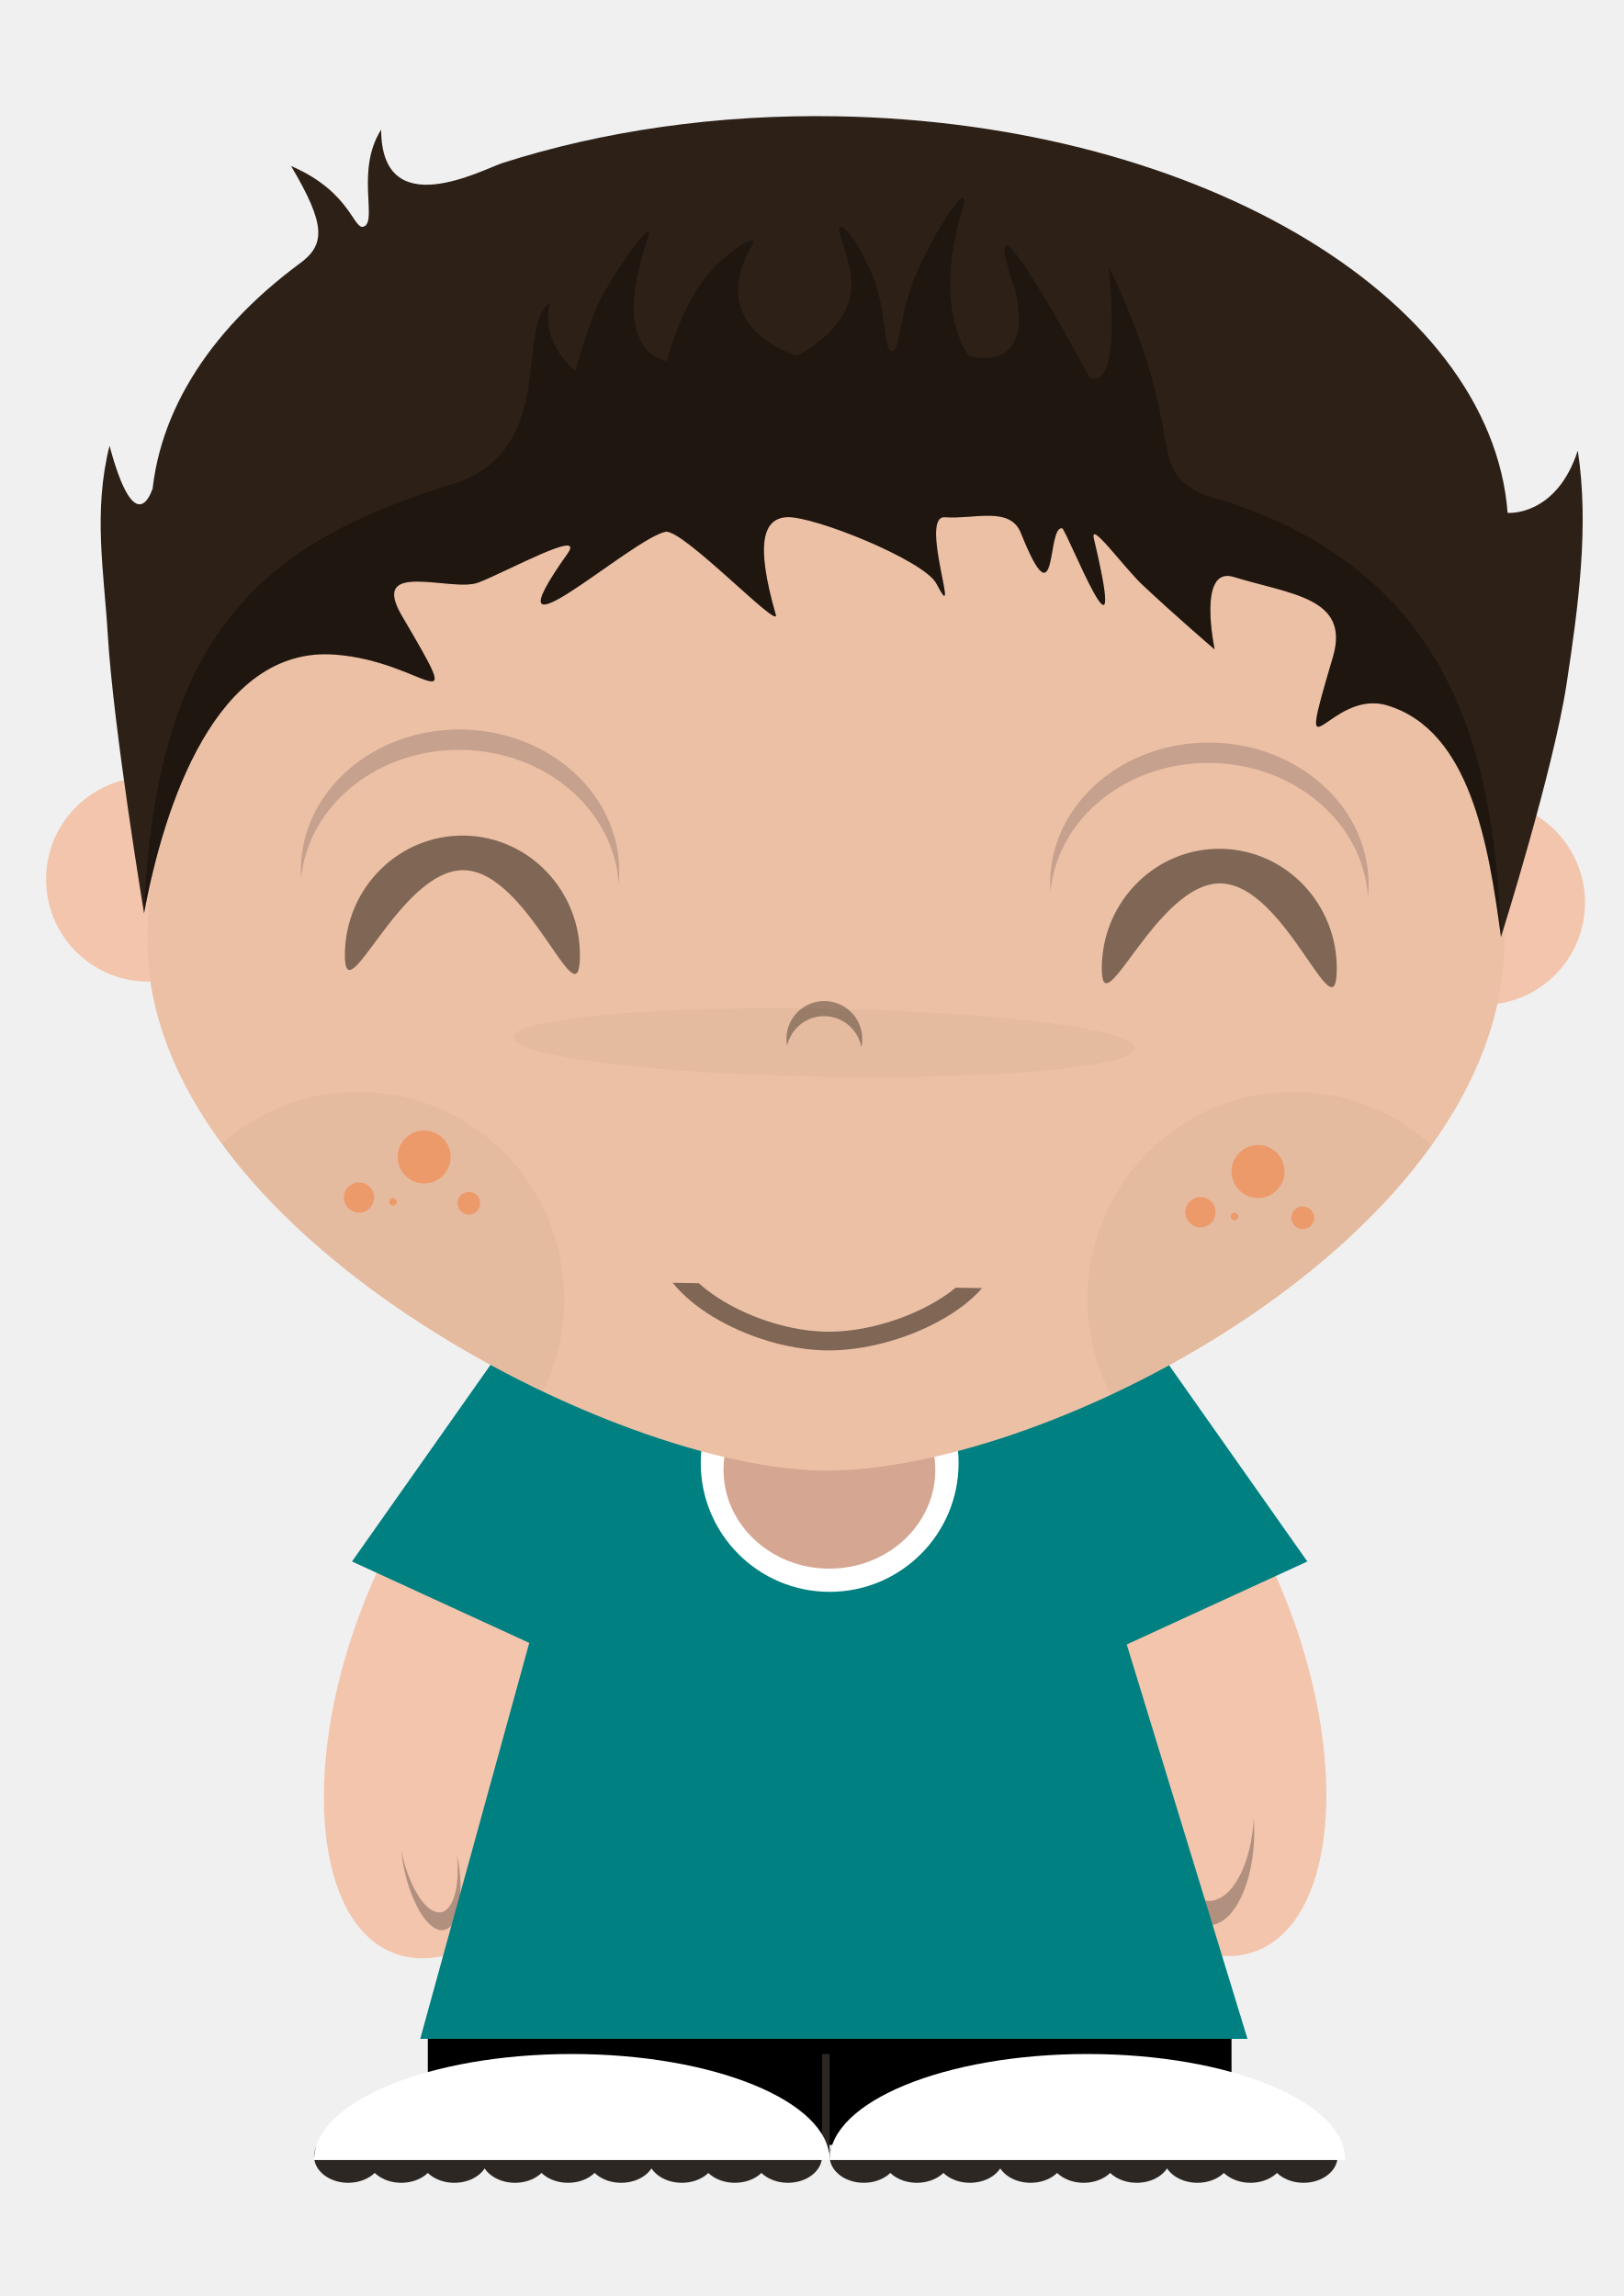
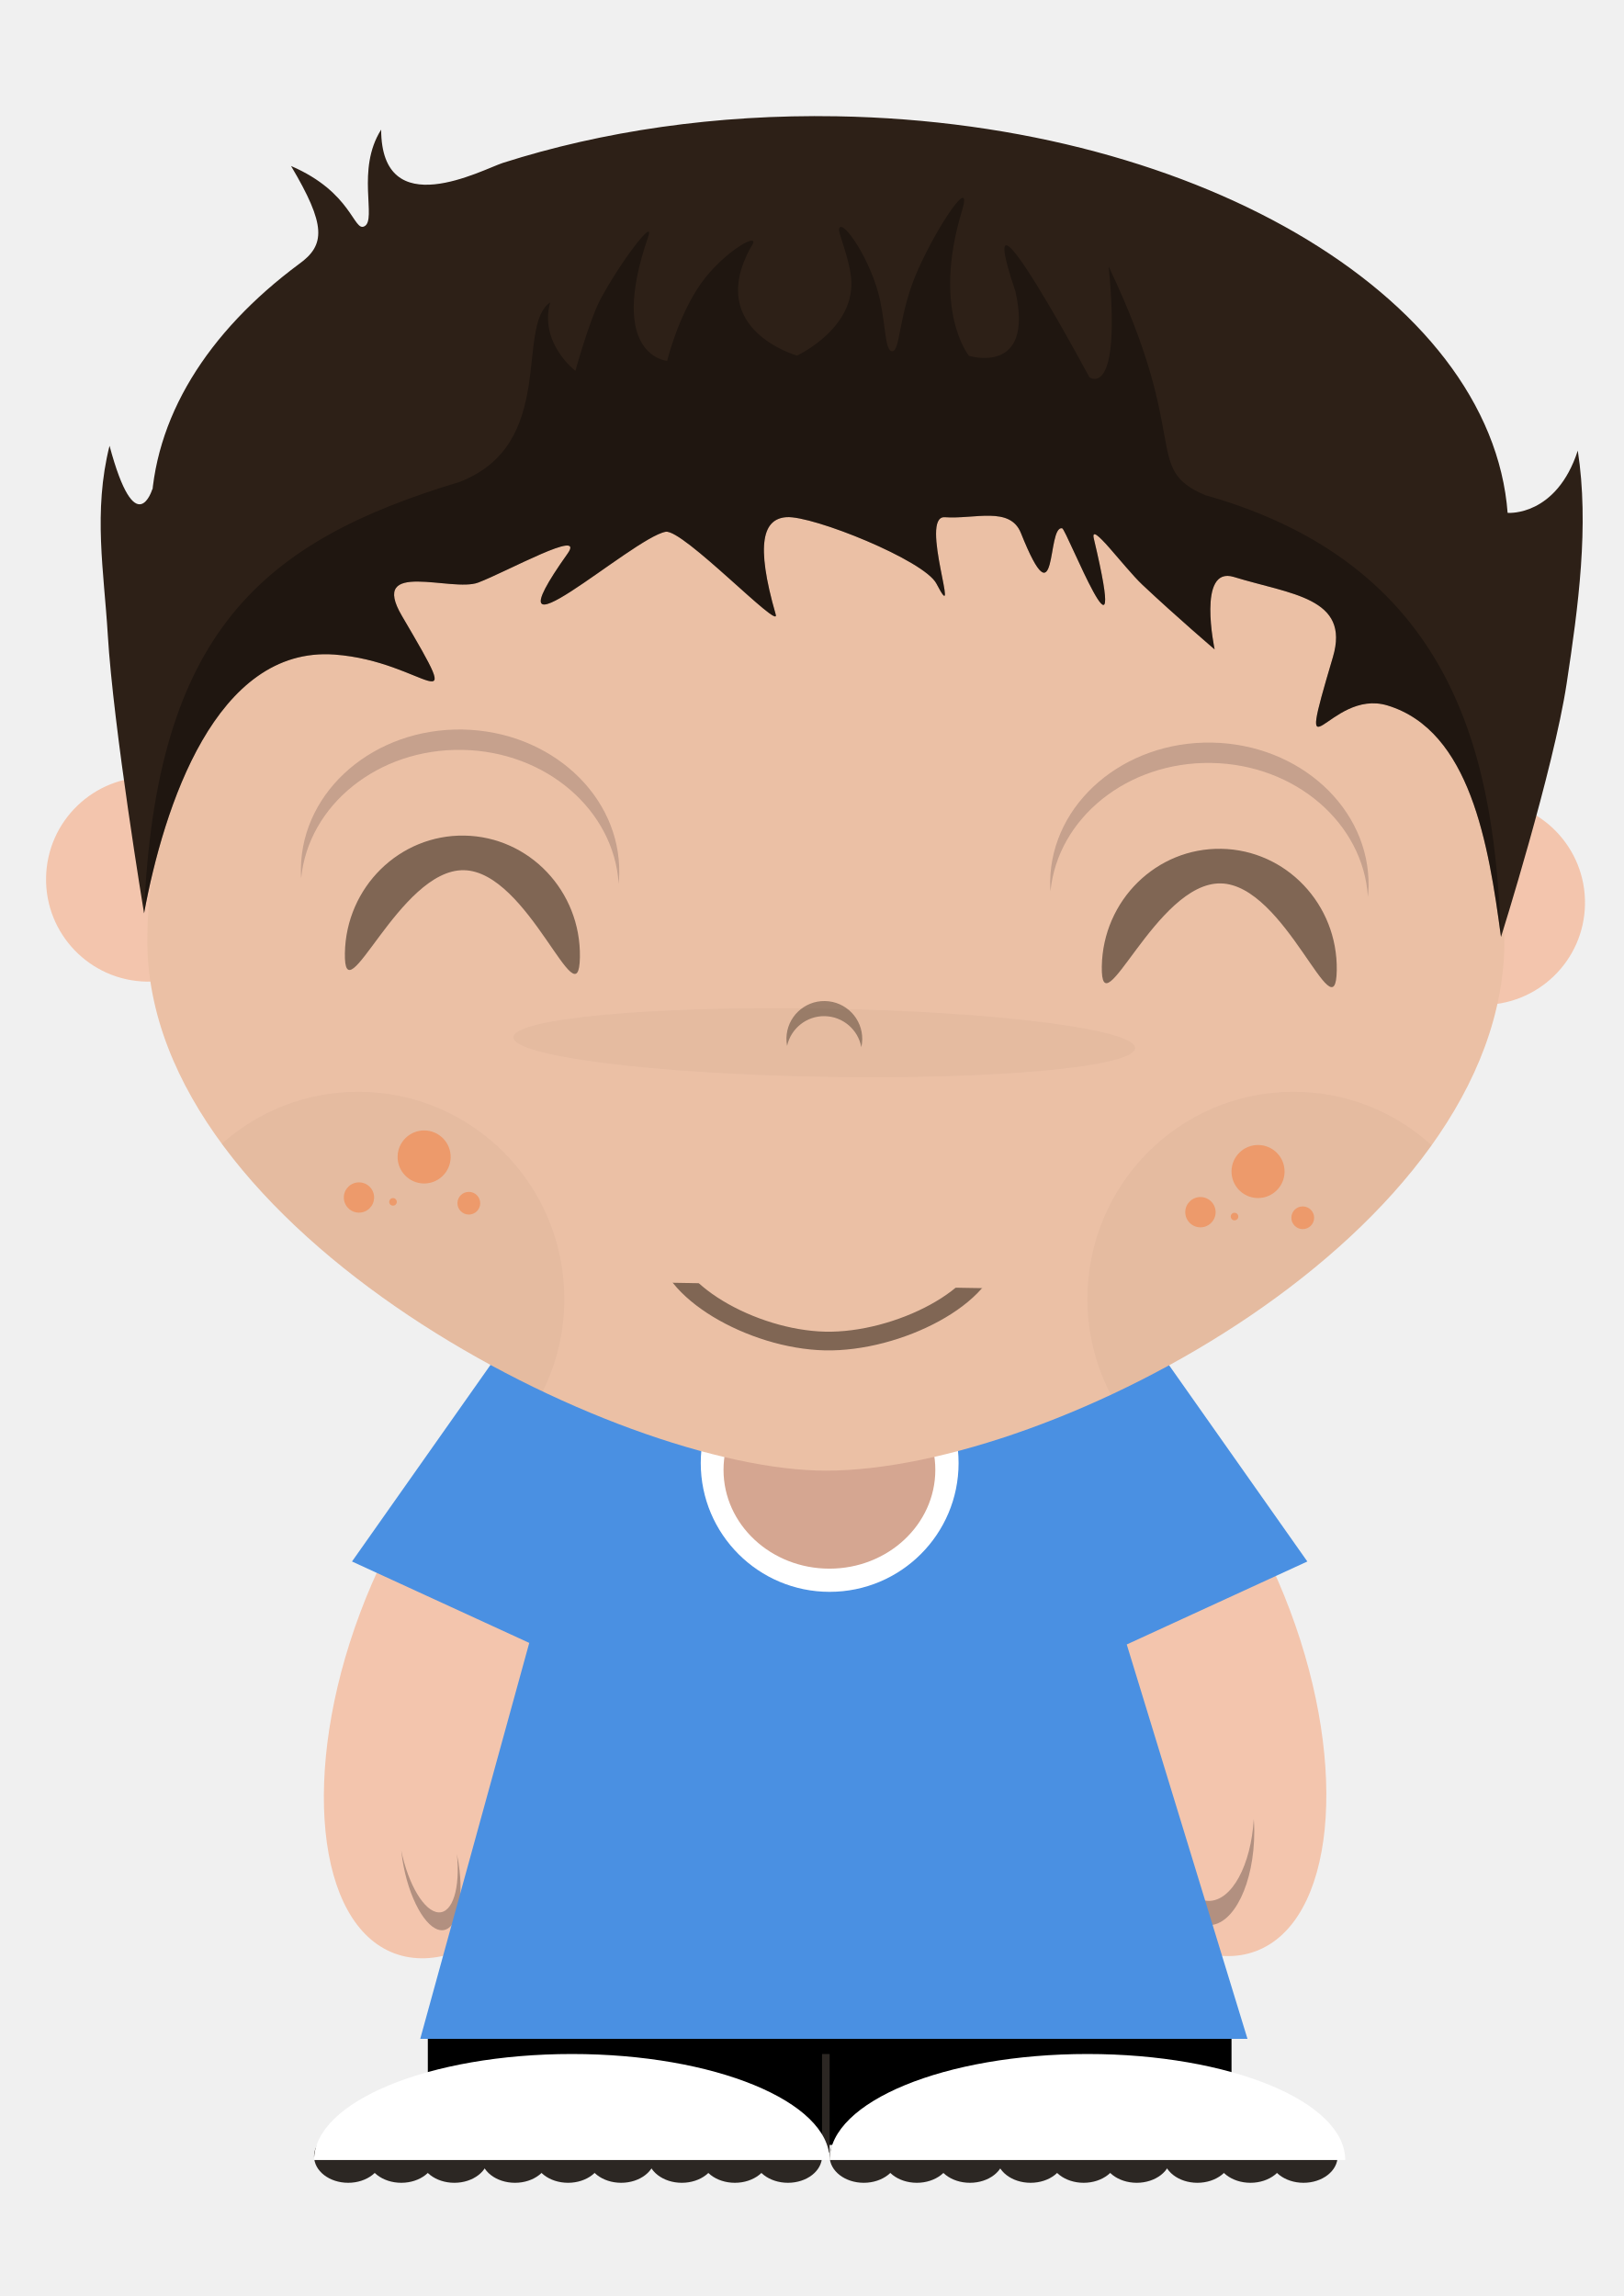
<svg xmlns="http://www.w3.org/2000/svg" width="210mm" height="297mm" viewBox="0 0 744.094 1052.362" id="svg5685" version="1.1">
  <defs id="defs5687" />
  <g id="layer1">
    <g id="g6443">
      <path style="fill:#f3c5ad;stroke:none" id="bezier2-3" d="m 279.44,631.904 c 35.95,13.457 43.003,83.309 15.732,156.054 C 267.933,860.703 216.674,908.777 180.756,895.32 144.806,881.863 137.753,811.979 165.024,739.266 192.263,666.521 243.523,618.447 279.44,631.904 Z m 0,0" />
      <path style="fill:#000000;stroke:none" id="bezier-0" d="m 196.058,927.534 0,55.583 368.309,0 0,-55.583 -368.309,0 z m 0,0" />
      <path style="fill:#1a1718;fill-opacity:0.3;stroke:none" id="bezier3-3" d="m 200.915,876.522 c -6.531,-0.428 -13.803,-12.783 -17.044,-28.372 0.132,1.347 0.308,2.706 0.529,4.076 2.704,17.467 10.663,32.012 17.779,32.481 7.144,0.453 10.67,-13.308 7.967,-30.776 -0.237,-1.399 -0.486,-2.754 -0.763,-4.093 1.605,15.475 -1.936,27.112 -8.467,26.683 l 0,0 z m 0,0" />
      <path style="fill:#f3c5ad;stroke:none" id="bezier4-9" d="m 476.8,630.898 c -35.95,13.457 -43.003,83.309 -15.732,156.054 27.239,72.745 78.498,120.819 114.416,107.362 35.95,-13.457 43.003,-83.342 15.732,-156.054 C 563.977,665.516 512.717,617.441 476.8,630.898 Z m 0,0" />
      <path style="fill:#1a1718;fill-opacity:0.3;stroke:none" id="bezier5-3" d="m 553.965,871.269 c -10.629,0 -19.34,-16.317 -20.673,-37.478 -0.13,1.82 -0.195,3.673 -0.195,5.558 0,23.793 9.329,43.068 20.835,43.068 11.507,0 20.868,-19.275 20.868,-43.068 0,-1.885 -0.098,-3.738 -0.228,-5.558 -1.3,21.128 -10.044,37.478 -20.608,37.478 l 0,0 z m 0,0" />
-       <path id="bezier6-1" d="m 599.114,715.703 -63.579,-90.265 -51.227,23.533 -4.551,-14.855 -204.486,0 -3.51,12.872 -46.871,-21.55 -63.579,90.265 81.229,37.315 -49.959,181.473 379.1,0 -55.323,-180.758 82.756,-38.03 z m 0,0" style="fill:#008080;fill-opacity:1;stroke:none" />
+       <path id="bezier6-1" d="m 599.114,715.703 -63.579,-90.265 -51.227,23.533 -4.551,-14.855 -204.486,0 -3.51,12.872 -46.871,-21.55 -63.579,90.265 81.229,37.315 -49.959,181.473 379.1,0 -55.323,-180.758 82.756,-38.03 z m 0,0" style="fill:#4A90E2;fill-opacity:1;stroke:none" />
      <path style="fill:#ffffff;stroke:none" id="bezier7-0" d="m 380.196,729.614 c 32.635,0 59.093,-26.426 59.093,-59.028 0,-32.602 -26.459,-59.028 -59.093,-59.028 -32.602,0 -59.061,26.426 -59.061,59.028 0,32.602 26.459,59.028 59.061,59.028 z m 0,0" />
      <path style="fill:#d5a691;stroke:none" id="bezier8-1" d="m 380.099,718.985 c 26.816,0 48.529,-20.283 48.529,-45.279 0,-24.996 -21.713,-45.246 -48.529,-45.246 -26.816,0 -48.529,20.25 -48.529,45.246 0,24.996 21.713,45.279 48.529,45.279 z m 0,0" />
      <path style="fill:#2c2723;stroke:none" id="bezier18-1" d="m 376.718,941.446 0,45.149 3.478,0 0,-45.149 -3.478,0 z m 0,0" />
      <path style="fill:#2c2723;stroke:none" id="bezier30-5" d="m 159.556,1000.475 c 8.646,0 15.635,-5.428 15.635,-12.157 0,-6.696 -6.988,-12.157 -15.635,-12.157 -8.614,0 -15.635,5.461 -15.635,12.157 0,6.728 7.021,12.157 15.635,12.157 z m 0,0" />
      <path style="fill:#2c2723;stroke:none" id="bezier31-9" d="m 183.901,1000.475 c 8.614,0 15.635,-5.428 15.635,-12.157 0,-6.696 -7.021,-12.157 -15.635,-12.157 -8.646,0 -15.635,5.461 -15.635,12.157 0,6.728 6.988,12.157 15.635,12.157 z m 0,0" />
      <path style="fill:#2c2723;stroke:none" id="bezier32-9" d="m 208.215,1000.475 c 8.646,0 15.635,-5.428 15.635,-12.157 0,-6.696 -6.988,-12.157 -15.635,-12.157 -8.646,0 -15.635,5.461 -15.635,12.157 0,6.728 6.988,12.157 15.635,12.157 z m 0,0" />
      <path style="fill:#2c2723;stroke:none" id="bezier33-8" d="m 236.006,1000.475 c 8.646,0 15.635,-5.428 15.635,-12.157 0,-6.696 -6.988,-12.157 -15.635,-12.157 -8.646,0 -15.635,5.461 -15.635,12.157 0,6.728 6.988,12.157 15.635,12.157 z m 0,0" />
      <path style="fill:#2c2723;stroke:none" id="bezier34-7" d="m 260.32,1000.475 c 8.646,0 15.635,-5.428 15.635,-12.157 0,-6.696 -6.988,-12.157 -15.635,-12.157 -8.614,0 -15.635,5.461 -15.635,12.157 0,6.728 7.021,12.157 15.635,12.157 z m 0,0" />
      <path style="fill:#2c2723;stroke:none" id="bezier35-5" d="m 284.665,1000.475 c 8.614,0 15.635,-5.428 15.635,-12.157 0,-6.696 -7.021,-12.157 -15.635,-12.157 -8.646,0 -15.635,5.461 -15.635,12.157 0,6.728 6.988,12.157 15.635,12.157 z m 0,0" />
      <path style="fill:#2c2723;stroke:none" id="bezier36-3" d="m 312.457,1000.475 c 8.646,0 15.635,-5.428 15.635,-12.157 0,-6.696 -6.988,-12.157 -15.635,-12.157 -8.646,0 -15.635,5.461 -15.635,12.157 0,6.728 6.988,12.157 15.635,12.157 z m 0,0" />
      <path style="fill:#2c2723;stroke:none" id="bezier37-3" d="m 336.77,1000.475 c 8.646,0 15.635,-5.428 15.635,-12.157 0,-6.696 -6.988,-12.157 -15.635,-12.157 -8.646,0 -15.635,5.461 -15.635,12.157 0,6.728 6.988,12.157 15.635,12.157 z m 0,0" />
      <path style="fill:#2c2723;stroke:none" id="bezier38-7" d="m 361.084,1000.475 c 8.646,0 15.635,-5.428 15.635,-12.157 0,-6.696 -6.988,-12.157 -15.635,-12.157 -8.614,0 -15.635,5.461 -15.635,12.157 0,6.728 7.021,12.157 15.635,12.157 z m 0,0" />
      <path style="fill:#2c2723;stroke:none" id="bezier39-5" d="m 395.831,1000.475 c 8.646,0 15.635,-5.428 15.635,-12.157 0,-6.696 -6.988,-12.157 -15.635,-12.157 -8.614,0 -15.635,5.461 -15.635,12.157 0,6.728 7.021,12.157 15.635,12.157 z m 0,0" />
      <path style="fill:#2c2723;stroke:none" id="bezier40-1" d="m 420.177,1000.475 c 8.614,0 15.635,-5.428 15.635,-12.157 0,-6.696 -7.021,-12.157 -15.635,-12.157 -8.646,0 -15.635,5.461 -15.635,12.157 0,6.728 6.988,12.157 15.635,12.157 z m 0,0" />
      <path style="fill:#2c2723;stroke:none" id="bezier41-6" d="m 444.49,1000.475 c 8.646,0 15.635,-5.428 15.635,-12.157 0,-6.696 -6.988,-12.157 -15.635,-12.157 -8.646,0 -15.635,5.461 -15.635,12.157 0,6.728 6.988,12.157 15.635,12.157 z m 0,0" />
      <path style="fill:#2c2723;stroke:none" id="bezier42-5" d="m 472.281,1000.475 c 8.646,0 15.635,-5.428 15.635,-12.157 0,-6.696 -6.988,-12.157 -15.635,-12.157 -8.646,0 -15.635,5.461 -15.635,12.157 0,6.728 6.988,12.157 15.635,12.157 z m 0,0" />
      <path style="fill:#2c2723;stroke:none" id="bezier43-0" d="m 496.595,1000.475 c 8.646,0 15.635,-5.428 15.635,-12.157 0,-6.696 -6.988,-12.157 -15.635,-12.157 -8.614,0 -15.635,5.461 -15.635,12.157 0,6.728 7.021,12.157 15.635,12.157 z m 0,0" />
      <path style="fill:#2c2723;stroke:none" id="bezier44-1" d="m 520.941,1000.475 c 8.614,0 15.635,-5.428 15.635,-12.157 0,-6.696 -7.021,-12.157 -15.635,-12.157 -8.646,0 -15.635,5.461 -15.635,12.157 0,6.728 6.988,12.157 15.635,12.157 z m 0,0" />
      <path style="fill:#2c2723;stroke:none" id="bezier45-2" d="m 548.732,1000.475 c 8.614,0 15.635,-5.428 15.635,-12.157 0,-6.696 -7.021,-12.157 -15.635,-12.157 -8.646,0 -15.635,5.461 -15.635,12.157 0,6.728 6.988,12.157 15.635,12.157 z m 0,0" />
      <path style="fill:#2c2723;stroke:none" id="bezier46-9" d="m 573.045,1000.475 c 8.646,0 15.635,-5.428 15.635,-12.157 0,-6.696 -6.988,-12.157 -15.635,-12.157 -8.646,0 -15.635,5.461 -15.635,12.157 0,6.728 6.988,12.157 15.635,12.157 z m 0,0" />
      <path style="fill:#2c2723;stroke:none" id="bezier47-9" d="m 597.359,1000.475 c 8.646,0 15.635,-5.428 15.635,-12.157 0,-6.696 -6.988,-12.157 -15.635,-12.157 -8.614,0 -15.635,5.461 -15.635,12.157 0,6.728 7.021,12.157 15.635,12.157 z m 0,0" />
      <path style="fill:#ffffff;stroke:none" id="bezier49-0" d="m 262.075,941.446 c -65.269,0 -118.154,21.746 -118.154,48.594 l 236.275,0 c 0,-26.849 -52.885,-48.594 -118.121,-48.594 l 0,0 z m 0,0" />
      <path style="fill:#ffffff;stroke:none" id="bezier50-0" d="m 498.35,941.446 c -65.237,0 -118.154,21.746 -118.154,48.594 l 236.275,0 c 0,-26.849 -52.885,-48.594 -118.121,-48.594 l 0,0 z m 0,0" />
    </g>
    <g id="g6417">
      <path style="fill:#f3c5ad;stroke:none" id="bezier9-4" d="m 67.191,449.922 c 25.902,0.452 47.263,-20.176 47.715,-46.046 0.452,-25.902 -20.176,-47.263 -46.078,-47.715 -25.902,-0.452 -47.263,20.176 -47.715,46.078 -0.452,25.87 20.177,47.231 46.079,47.683 z m 0,0" />
      <path style="fill:#f3c5ad;stroke:none" id="bezier10-5" d="m 678.637,460.595 c 25.902,0.452 47.263,-20.176 47.715,-46.046 0.452,-25.902 -20.176,-47.263 -46.078,-47.715 -25.902,-0.452 -47.263,20.176 -47.715,46.078 -0.452,25.87 20.177,47.231 46.079,47.683 z m 0,0" />
      <path id="bezier11-6" d="m 378.473,674.064 c 104.889,-0.007 310.971,-108.858 310.971,-243.101 0,-134.244 -139.217,-243.069 -310.971,-243.069 -171.754,0 -310.971,108.825 -310.971,243.069 0,134.244 215.252,243.107 310.971,243.101 z" style="fill:#ebc0a5;fill-opacity:1;stroke:none" />
      <path style="fill:#0a0a0a;fill-opacity:0.031;stroke:none" d="m 592.776,500.426 c -52.17,0 -94.428,42.518 -94.428,94.98 0,15.847 3.917,30.748 10.742,43.881 56.697,-26.513 112.761,-66.544 146.969,-114.35 -16.745,-15.221 -38.922,-24.512 -63.282,-24.512 z" id="bezier29-2" />
      <path style="fill:#0a0a0a;fill-opacity:0.031;stroke:none" d="m 164.173,500.426 c -23.987,0 -45.868,8.999 -62.52,23.807 34.664,47.208 91.057,86.867 147.038,113.512 6.329,-12.749 9.904,-27.118 9.904,-42.338 0,-52.462 -42.285,-94.98 -94.422,-94.98 z" id="bezier28-4" />
      <path id="bezier12-3" d="m 265.756,438.759 c -0.529,30.322 -23.434,-39.388 -53.172,-39.907 -29.737,-0.519 -55.061,68.349 -54.532,38.027 0.528,-30.257 25.072,-54.406 54.809,-53.887 29.737,0.519 53.423,25.51 52.895,55.767 l 0,0 z m 0,0" style="opacity:0.65;fill:#2d2017;fill-opacity:0.863;stroke:none;stroke-width:8.573;stroke-miterlimit:4;stroke-dasharray:none" />
      <path id="bezier13-5" d="m 612.596,444.813 c -0.529,30.322 -23.434,-39.388 -53.172,-39.907 -29.737,-0.519 -55.029,68.35 -54.499,38.028 0.528,-30.257 25.039,-54.406 54.776,-53.887 29.737,0.519 53.423,25.51 52.895,55.767 l 0,0 z m 0,0" style="opacity:0.65;fill:#2d2017;fill-opacity:0.863;stroke:none;stroke-width:8.573;stroke-miterlimit:4;stroke-dasharray:none" />
      <path id="bezier14-7" d="m 555.186,349.696 c 38.512,0.672 69.574,27.71 71.685,61.361 0.157,-1.525 0.281,-3.083 0.309,-4.643 0.625,-35.782 -31.531,-65.342 -71.831,-66.045 -40.267,-0.703 -73.468,27.716 -74.092,63.498 -0.027,1.56 0.043,3.122 0.146,4.651 3.283,-33.525 35.271,-59.494 73.783,-58.822 l 0,0 z m 0,0" style="opacity:0.65;fill:#b29080;fill-opacity:1;stroke:none;stroke-width:8.573;stroke-miterlimit:4;stroke-dasharray:none" />
      <path id="bezier15-4" d="m 211.792,343.702 c 38.544,0.673 69.607,27.71 71.718,61.362 0.124,-1.526 0.249,-3.084 0.276,-4.644 0.625,-35.782 -31.531,-65.342 -71.831,-66.045 -40.267,-0.703 -73.435,27.717 -74.06,63.499 -0.027,1.56 0.011,3.121 0.114,4.651 3.283,-33.525 35.271,-59.494 73.783,-58.822 l 0,0 z m 0,0" style="opacity:0.65;fill:#b29080;fill-opacity:1;stroke:none;stroke-width:8.573;stroke-miterlimit:4;stroke-dasharray:none" />
      <path id="bezier16-3" d="m 69.499,245.055 c -0.234,-3.353 -0.338,-6.735 -0.279,-10.115 0.757,-43.354 25.991,-82.836 67.689,-113.837 12.389,-8.807 12.548,-17.908 -3.531,-45.02 28.058,12.079 28.651,30.391 33.641,27.617 5.786,-2.92 -4.011,-25.951 7.655,-44.283 0.122,43.51 46.413,18.26 55.796,15.238 45.376,-14.487 97.56,-22.322 153.005,-21.354 168.543,2.942 304.316,85.968 307.695,186.676 L 69.777,229.13 Z" style="fill:#2d2017;fill-opacity:1;stroke:none" />
      <path id="bezier17-7" d="M 691.254,235.069 69.798,224.222 c 0,0 -7.579,24.953 -19.603,-19.903 -7.582,30.261 -2.54,57.695 -0.812,86.467 2.576,42.896 16.632,127.841 16.632,127.841 9.074,-49.044 32.876,-122.52 87.257,-118.612 41.857,3.008 61.764,34.817 30.932,-17.691 -15.397,-26.222 22.843,-10.699 34.948,-15.305 13.202,-5.024 49.393,-25.168 40.962,-13.285 -40.204,56.67 29.681,-7.325 44.944,-9.994 7.874,-1.377 52.669,45.669 50.443,37.944 -9.508,-32.988 -5.635,-43.919 4.928,-44.64 12.021,-0.821 63.172,19.805 68.7,30.447 11.849,22.808 -8.2,-31.277 3.863,-30.423 13.69,0.969 29.899,-5.189 34.868,7.257 17.103,42.842 11.663,-3.707 18.92,-2.168 1.934,0.41 31.296,75.487 14.518,4.845 -2.151,-9.056 13.695,12.994 22.239,21.034 15.771,14.839 33.095,29.611 33.095,29.611 0,0 -8.191,-38.439 8.808,-33.201 26.071,8.034 53.497,9.383 45.386,36.755 -18.167,61.309 -1.994,13.897 25.055,22.153 37.899,11.568 46.319,63.742 51.982,106.128 0,0 24.079,-76.617 30.08,-116.163 5.346,-35.233 10.404,-72.472 5.109,-106.787 -9.818,30.157 -31.795,28.538 -31.795,28.538 z" style="fill:#2d2017;fill-opacity:1;stroke:none" />
      <path id="bezier19-4" d="m 377.933,465.749 c 8.417,0.147 15.333,6.249 16.787,14.207 0.247,-1.134 0.397,-2.269 0.418,-3.471 0.167,-9.587 -7.464,-17.49 -17.084,-17.658 -9.587,-0.167 -17.49,7.464 -17.658,17.052 -0.021,1.202 0.089,2.342 0.297,3.484 1.731,-7.902 8.855,-13.759 17.24,-13.613 l 0,0 z m 0,0" style="opacity:0.65;fill:#2d2017;fill-opacity:0.627;stroke:none;stroke-width:8.573;stroke-miterlimit:4;stroke-dasharray:none" />
      <path style="fill:#f6742c;fill-opacity:0.455;stroke:none" id="bezier20-5" d="m 576.313,549.12 c 6.727,0.117 12.25,-5.248 12.367,-11.943 0.117,-6.727 -5.215,-12.25 -11.943,-12.367 -6.727,-0.117 -12.25,5.215 -12.367,11.943 -0.117,6.695 5.215,12.25 11.943,12.367 z m 0,0" />
      <path style="fill:#f6742c;fill-opacity:0.455;stroke:none" id="bezier21-7" d="m 596.903,563.361 c 2.892,0.051 5.273,-2.249 5.323,-5.109 0.051,-2.892 -2.249,-5.241 -5.142,-5.291 -2.86,-0.05 -5.24,2.217 -5.291,5.109 -0.05,2.86 2.249,5.241 5.109,5.291 z m 0,0" />
      <path style="fill:#f6742c;fill-opacity:0.455;stroke:none" id="bezier22-3" d="m 550.006,562.542 c 3.835,0.067 7.009,-2.999 7.076,-6.834 0.067,-3.835 -2.999,-6.977 -6.834,-7.044 -3.835,-0.067 -7.009,2.966 -7.076,6.801 -0.067,3.835 2.999,7.009 6.833,7.076 z m 0,0" />
      <path style="fill:#f6742c;fill-opacity:0.455;stroke:none" id="bezier23-6" d="m 565.699,559.338 c 0.975,0.017 1.769,-0.749 1.785,-1.692 0.017,-0.975 -0.749,-1.769 -1.724,-1.786 -0.942,-0.016 -1.736,0.75 -1.753,1.725 -0.016,0.942 0.75,1.736 1.692,1.753 z m 0,0" />
      <path style="fill:#f6742c;fill-opacity:0.455;stroke:none" id="bezier24-8" d="m 194.151,542.449 c 6.727,0.117 12.25,-5.248 12.367,-11.943 0.117,-6.727 -5.215,-12.25 -11.943,-12.367 -6.695,-0.117 -12.25,5.215 -12.367,11.943 -0.117,6.695 5.248,12.25 11.943,12.367 z m 0,0" />
      <path style="fill:#f6742c;fill-opacity:0.455;stroke:none" id="bezier25-5" d="m 214.773,556.691 c 2.86,0.05 5.241,-2.249 5.291,-5.109 0.051,-2.892 -2.249,-5.241 -5.109,-5.291 -2.892,-0.051 -5.273,2.216 -5.323,5.109 -0.05,2.86 2.249,5.241 5.142,5.291 z m 0,0" />
      <path style="fill:#f6742c;fill-opacity:0.455;stroke:none" id="bezier26-6" d="m 164.399,555.811 c 3.835,0.067 6.977,-2.999 7.044,-6.834 0.067,-3.835 -2.967,-6.976 -6.802,-7.043 -3.835,-0.067 -7.009,2.966 -7.076,6.801 -0.067,3.835 2.999,7.009 6.833,7.076 z m 0,0" />
      <path style="fill:#f6742c;fill-opacity:0.455;stroke:none" id="bezier27-4" d="m 180.092,552.607 c 0.942,0.016 1.736,-0.75 1.753,-1.692 0.017,-0.975 -0.749,-1.769 -1.692,-1.785 -0.975,-0.017 -1.769,0.749 -1.786,1.724 -0.017,0.942 0.75,1.736 1.725,1.753 z m 0,0" />
      <path id="bezier48-0" d="m 377.447,493.536 c 78.681,1.373 142.568,-4.501 142.718,-13.146 0.15,-8.612 -63.492,-16.713 -142.173,-18.086 -78.649,-1.373 -142.535,4.502 -142.685,13.114 -0.151,8.645 63.491,16.745 142.14,18.118 z m 0,0" style="fill:#191919;fill-opacity:0.031;stroke:none" />
      <path style="fill:#000000;fill-opacity:0.31;stroke:none" d="m 552.244,226.927 c -28.864,-12.391 -6.008,-24.981 -44.173,-104.762 6.024,61.59 -8.828,50.76 -8.828,50.76 0,0 -9.477,-17.691 -19.083,-33.942 -13.682,-23.146 -27.625,-43.369 -14.809,-5.378 8.684,38.796 -21.311,29.485 -21.311,29.485 0,0 -16.995,-20.835 -3.25,-66.295 5.186,-17.036 -10.043,4.602 -19.842,26.228 -9.384,20.712 -8.185,37.956 -12.092,37.951 -3.24,-0.004 -2.982,-11.251 -5.485,-23.102 -3.875,-18.349 -17.425,-38.133 -18.846,-33.039 -0.51,1.83 4.263,12.153 5.44,21.848 2.867,23.63 -24.713,36.299 -24.713,36.299 0,0 -42.06,-11.681 -21.267,-49.473 6.251,-8.769 -12.49,1.63 -23.03,16.82 -10.374,14.95 -15.221,35.072 -15.221,35.072 0,0 -27.604,-2.064 -8.69,-56.861 3.305,-9.576 -13.137,12.042 -22.248,29.335 -5.024,10.074 -11.105,32.105 -11.105,32.105 0,0 -16.731,-12.717 -11.558,-31.38 -16.126,11.049 3.383,64.932 -41.532,82.296 C 120.07,248.143 71.423,289.65 66.014,418.627 75.088,369.583 98.89,296.107 153.271,300.015 c 41.857,3.008 61.764,34.817 30.932,-17.691 -15.397,-26.222 22.843,-10.699 34.948,-15.305 13.202,-5.024 49.393,-25.168 40.962,-13.285 -40.204,56.67 29.681,-7.325 44.944,-9.994 7.874,-1.377 52.669,45.669 50.443,37.944 -9.508,-32.988 -5.635,-43.919 4.928,-44.64 12.021,-0.821 63.172,19.805 68.7,30.447 11.849,22.808 -8.2,-31.277 3.863,-30.423 13.69,0.969 29.899,-5.189 34.868,7.257 17.103,42.842 11.663,-3.707 18.92,-2.168 1.934,0.41 31.296,75.487 14.518,4.845 -2.151,-9.056 13.695,12.994 22.239,21.034 15.771,14.839 33.095,29.611 33.095,29.611 0,0 -8.191,-38.439 8.808,-33.201 26.071,8.034 53.497,9.383 45.386,36.755 -18.167,61.309 -1.994,13.897 25.055,22.153 37.899,11.568 46.319,63.742 51.982,106.128 C 684.829,353.082 670.292,260.165 552.244,226.927 Z" id="path4248-3" />
      <path style="opacity:0.65;fill:none;stroke:#2d2017;stroke-width:8.573;stroke-miterlimit:4;stroke-opacity:0.863;stroke-dasharray:none" d="m 453.939,571.636 c -0.388,22.213 -42.52,43.763 -75.875,43.014 -33.355,-0.749 -73.22,-23.429 -72.833,-45.61 0.391,-22.378 33.945,-39.87 75.06,-39.153 41.115,0.718 74.038,19.371 73.648,41.749 z" stroke-miterlimit="4" id="bezier52-0" />
      <path style="fill:#ebc0a5;fill-opacity:1;stroke:none" d="m 272.76,518.165 -1.207,69.152 211.93,3.699 1.207,-69.152 -211.93,-3.699 z m 0,0" id="bezier53-3" />
    </g>
  </g>
</svg>
